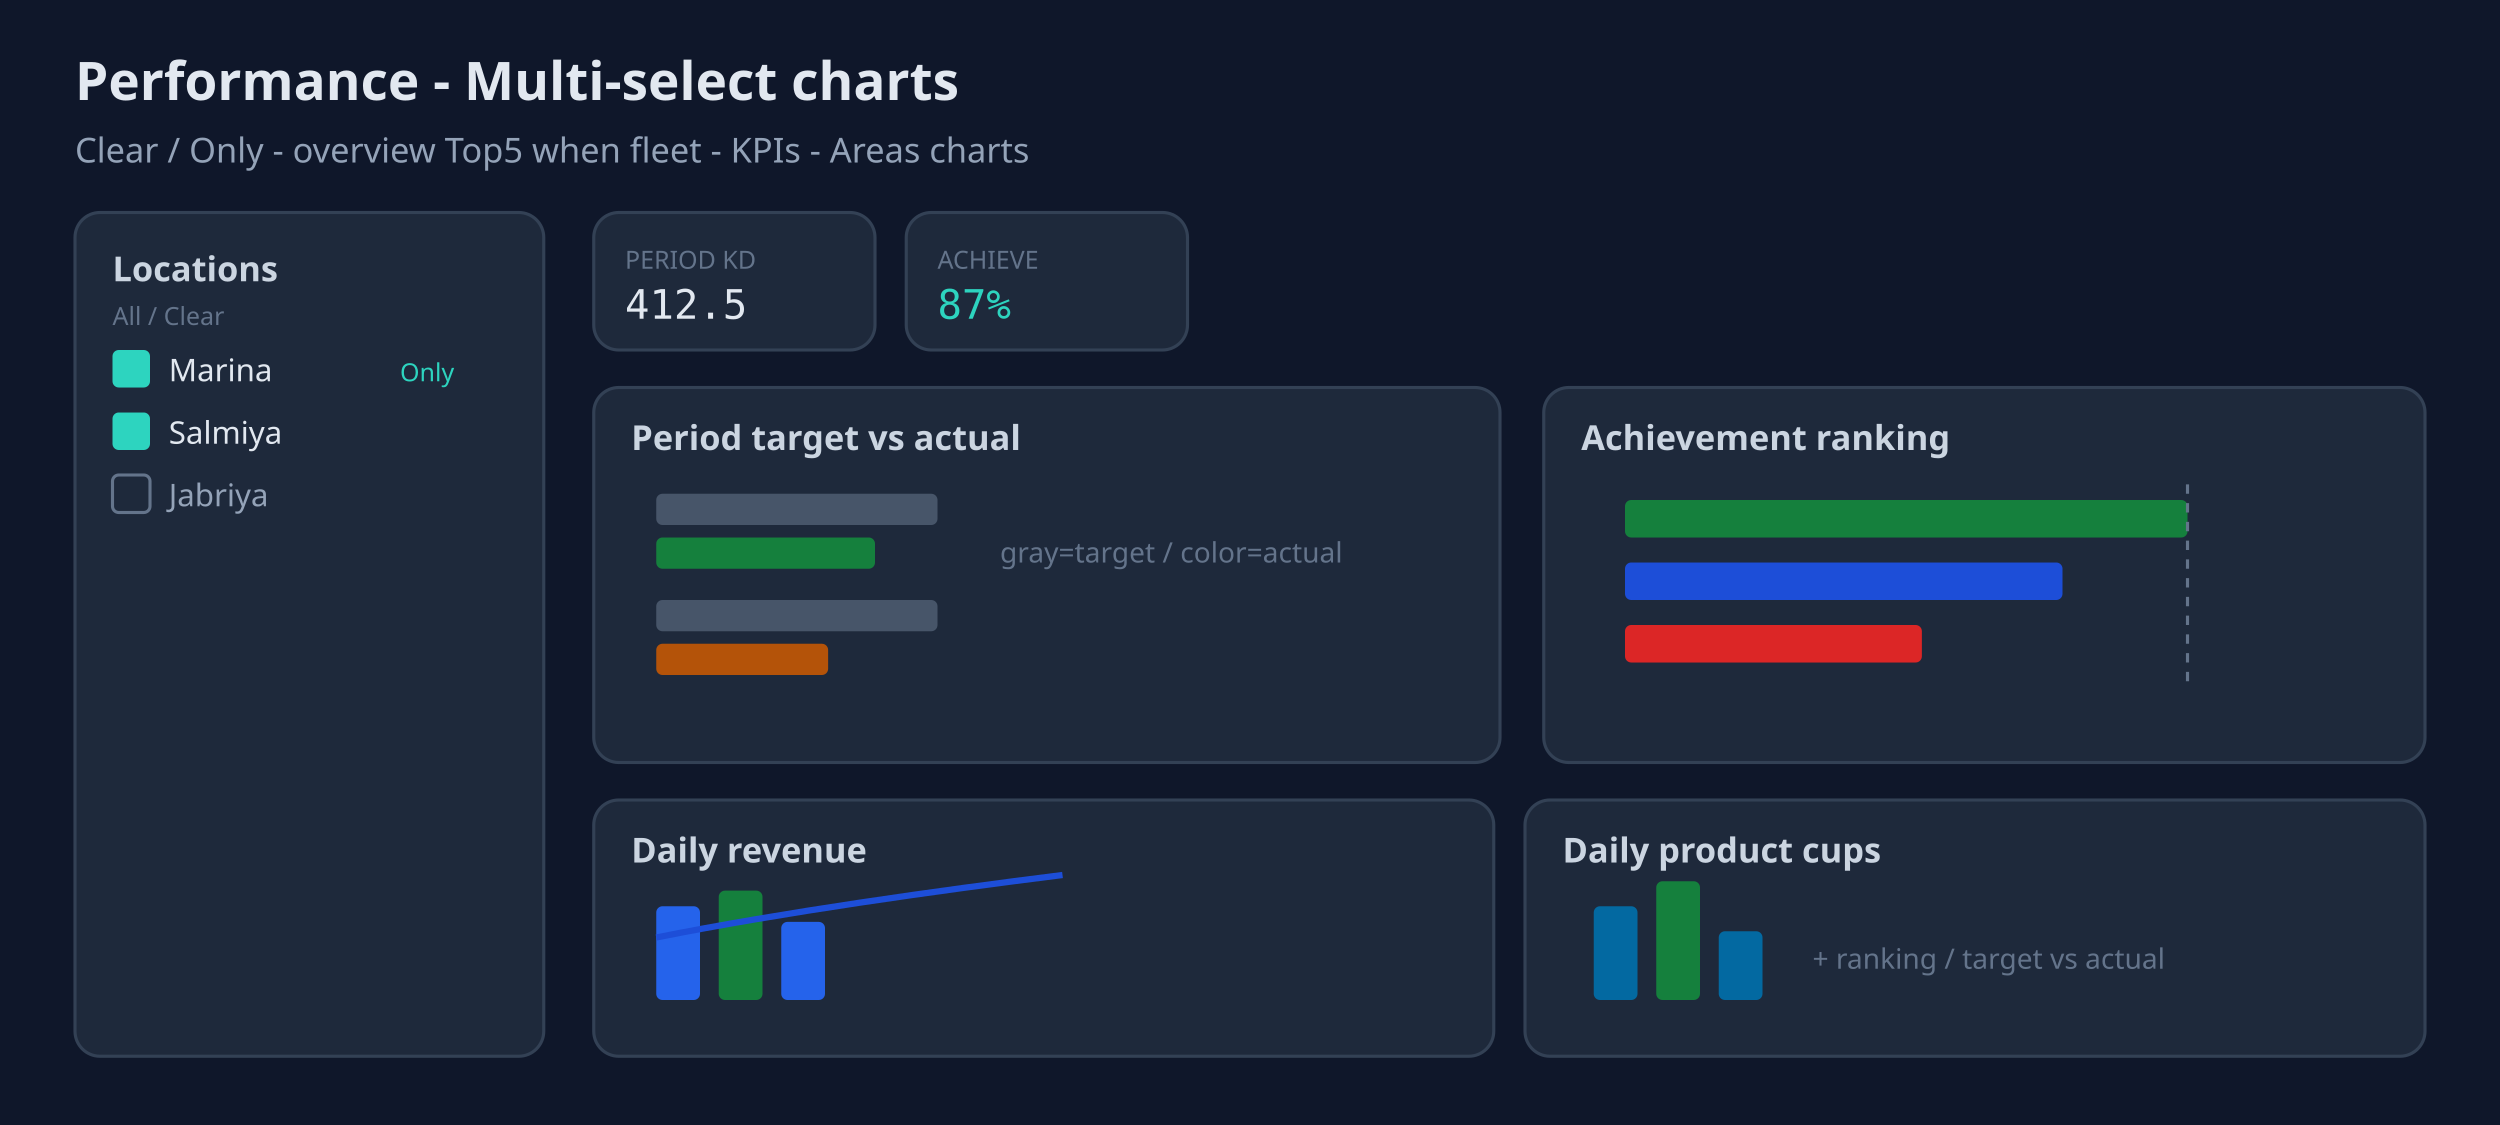
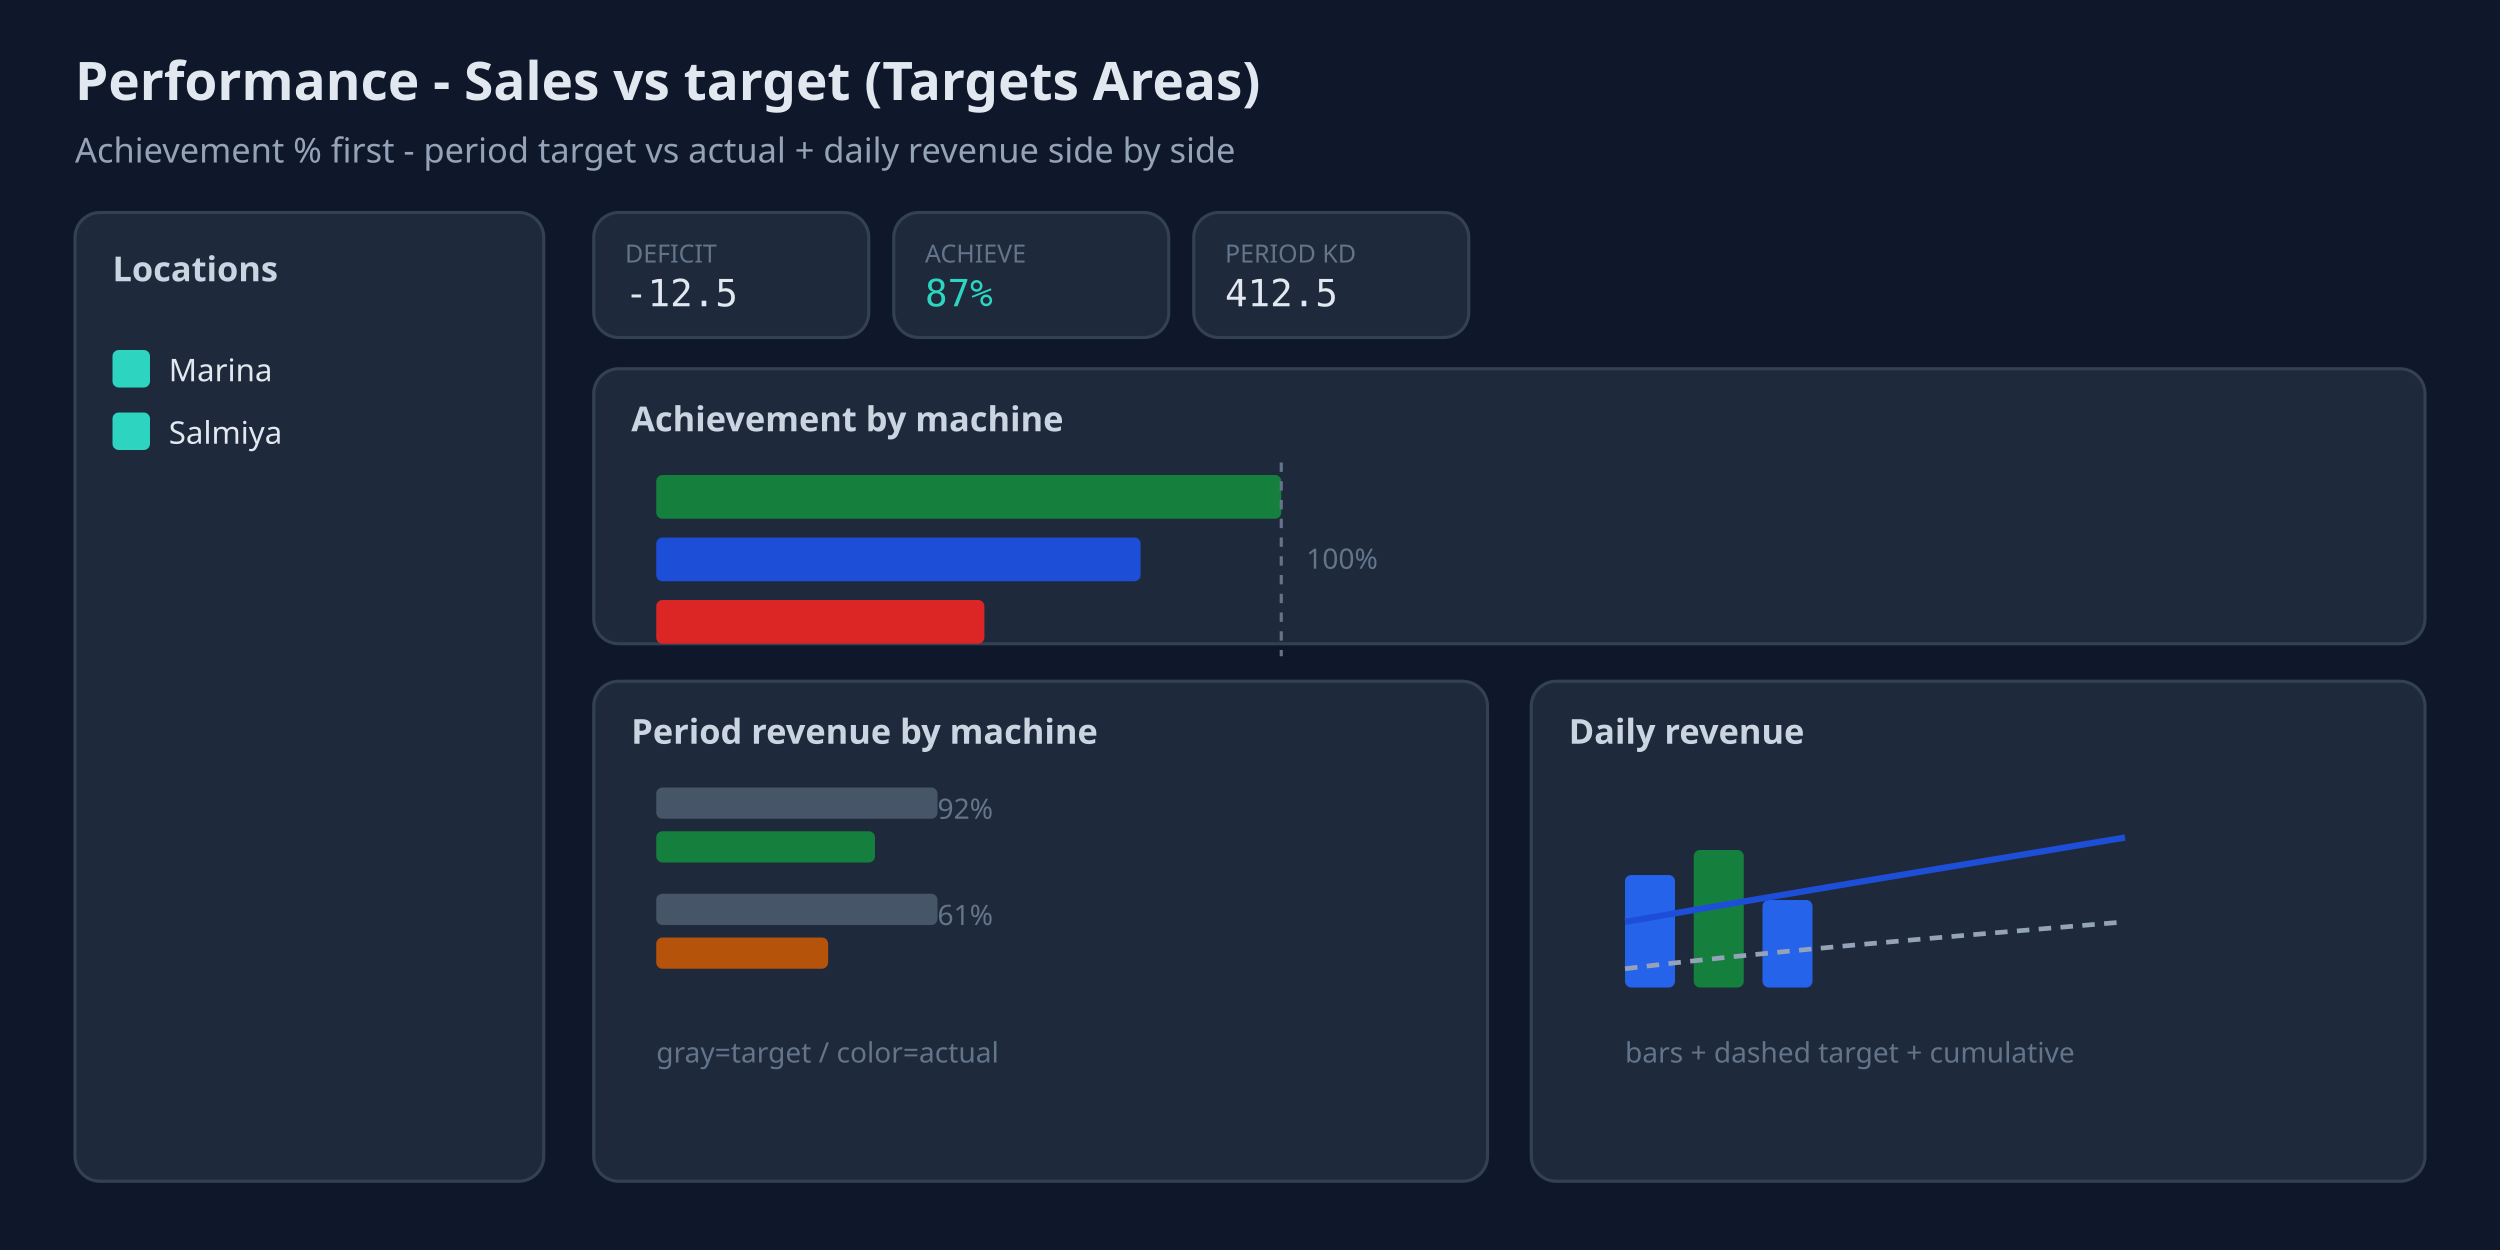
- <svg xmlns="http://www.w3.org/2000/svg" width="800" height="360" viewBox="0 0 800 360">
-   <rect width="800" height="360" fill="#0f172a" />
-   <text x="24" y="32" fill="#e2e8f0" font-family="Segoe UI, sans-serif" font-size="17" font-weight="700">Performance - Multi-select charts</text>
-   <text x="24" y="52" fill="#94a3b8" font-family="Segoe UI, sans-serif" font-size="11">Clear / Only - overview Top5 when fleet - KPIs - Areas charts</text>
-   <rect x="24" y="68" width="150" height="270" rx="8" fill="#1e293b" stroke="#334155" />
+ <svg xmlns="http://www.w3.org/2000/svg" width="800" height="400" viewBox="0 0 800 400">
+   <rect width="800" height="400" fill="#0f172a" />
+   <text x="24" y="32" fill="#e2e8f0" font-family="Segoe UI, sans-serif" font-size="17" font-weight="700">Performance - Sales vs target (Targets Areas)</text>
+   <text x="24" y="52" fill="#94a3b8" font-family="Segoe UI, sans-serif" font-size="11">Achievement % first - period target vs actual + daily revenue side by side</text>
+   <rect x="24" y="68" width="150" height="310" rx="8" fill="#1e293b" stroke="#334155" />
  <text x="36" y="90" fill="#cbd5e1" font-size="11" font-weight="600" font-family="Segoe UI, sans-serif">Locations</text>
-   <text x="36" y="104" fill="#64748b" font-size="8" font-family="Segoe UI, sans-serif">All / Clear</text>
  <rect x="36" y="112" width="12" height="12" rx="2" fill="#2dd4bf" />
  <text x="54" y="122" fill="#e2e8f0" font-size="10" font-family="Segoe UI, sans-serif">Marina</text>
-   <text x="128" y="122" fill="#2dd4bf" font-size="8" font-family="Segoe UI, sans-serif">Only</text>
  <rect x="36" y="132" width="12" height="12" rx="2" fill="#2dd4bf" />
  <text x="54" y="142" fill="#e2e8f0" font-size="10" font-family="Segoe UI, sans-serif">Salmiya</text>
-   <rect x="36" y="152" width="12" height="12" rx="2" stroke="#64748b" fill="none" />
-   <text x="54" y="162" fill="#94a3b8" font-size="10" font-family="Segoe UI, sans-serif">Jabriya</text>
-   <rect x="190" y="68" width="90" height="44" rx="8" fill="#1e293b" stroke="#334155" />
-   <text x="200" y="86" fill="#64748b" font-size="8" font-family="Segoe UI, sans-serif">PERIOD KD</text>
-   <text x="200" y="102" fill="#e2e8f0" font-size="13" font-family="Consolas, monospace">412.5</text>
-   <rect x="290" y="68" width="90" height="44" rx="8" fill="#1e293b" stroke="#334155" />
-   <text x="300" y="86" fill="#64748b" font-size="8" font-family="Segoe UI, sans-serif">ACHIEVE</text>
-   <text x="300" y="102" fill="#2dd4bf" font-size="13" font-family="Consolas, monospace">87%</text>
-   <rect x="190" y="124" width="290" height="120" rx="8" fill="#1e293b" stroke="#334155" />
-   <text x="202" y="144" fill="#cbd5e1" font-size="11" font-weight="600" font-family="Segoe UI, sans-serif">Period target vs actual</text>
-   <rect x="210" y="158" width="90" height="10" rx="2" fill="#475569" />
-   <rect x="210" y="172" width="70" height="10" rx="2" fill="#15803d" />
-   <rect x="210" y="192" width="90" height="10" rx="2" fill="#475569" />
-   <rect x="210" y="206" width="55" height="10" rx="2" fill="#b45309" />
-   <text x="320" y="180" fill="#64748b" font-size="9" font-family="Segoe UI, sans-serif">gray=target / color=actual</text>
-   <rect x="494" y="124" width="282" height="120" rx="8" fill="#1e293b" stroke="#334155" />
-   <text x="506" y="144" fill="#cbd5e1" font-size="11" font-weight="600" font-family="Segoe UI, sans-serif">Achievement ranking</text>
-   <rect x="520" y="160" width="180" height="12" rx="2" fill="#15803d" />
-   <rect x="520" y="180" width="140" height="12" rx="2" fill="#1d4ed8" />
-   <rect x="520" y="200" width="95" height="12" rx="2" fill="#dc2626" />
-   <line x1="700" y1="155" x2="700" y2="220" stroke="#64748b" stroke-dasharray="3 3" />
-   <rect x="190" y="256" width="288" height="82" rx="8" fill="#1e293b" stroke="#334155" />
-   <text x="202" y="276" fill="#cbd5e1" font-size="11" font-weight="600" font-family="Segoe UI, sans-serif">Daily revenue</text>
-   <rect x="210" y="290" width="14" height="30" rx="2" fill="#2563eb" />
-   <rect x="230" y="285" width="14" height="35" rx="2" fill="#15803d" />
-   <rect x="250" y="295" width="14" height="25" rx="2" fill="#2563eb" />
-   <path d="M210 300 C 250 292, 300 285, 340 280" fill="none" stroke="#1d4ed8" stroke-width="2" />
-   <rect x="488" y="256" width="288" height="82" rx="8" fill="#1e293b" stroke="#334155" />
-   <text x="500" y="276" fill="#cbd5e1" font-size="11" font-weight="600" font-family="Segoe UI, sans-serif">Daily product cups</text>
-   <rect x="510" y="290" width="14" height="30" rx="2" fill="#0369a1" />
-   <rect x="530" y="282" width="14" height="38" rx="2" fill="#15803d" />
-   <rect x="550" y="298" width="14" height="22" rx="2" fill="#0369a1" />
-   <text x="580" y="310" fill="#64748b" font-size="9" font-family="Segoe UI, sans-serif">+ ranking / target vs actual</text>
+   <rect x="190" y="68" width="88" height="40" rx="8" fill="#1e293b" stroke="#334155" />
+   <text x="200" y="84" fill="#64748b" font-size="8" font-family="Segoe UI, sans-serif">DEFICIT</text>
+   <text x="200" y="98" fill="#e2e8f0" font-size="12" font-family="Consolas, monospace">-12.5</text>
+   <rect x="286" y="68" width="88" height="40" rx="8" fill="#1e293b" stroke="#334155" />
+   <text x="296" y="84" fill="#64748b" font-size="8" font-family="Segoe UI, sans-serif">ACHIEVE</text>
+   <text x="296" y="98" fill="#2dd4bf" font-size="12" font-family="Consolas, monospace">87%</text>
+   <rect x="382" y="68" width="88" height="40" rx="8" fill="#1e293b" stroke="#334155" />
+   <text x="392" y="84" fill="#64748b" font-size="8" font-family="Segoe UI, sans-serif">PERIOD KD</text>
+   <text x="392" y="98" fill="#e2e8f0" font-size="12" font-family="Consolas, monospace">412.5</text>
+   <rect x="190" y="118" width="586" height="88" rx="8" fill="#1e293b" stroke="#334155" />
+   <text x="202" y="138" fill="#cbd5e1" font-size="11" font-weight="600" font-family="Segoe UI, sans-serif">Achievement by machine</text>
+   <rect x="210" y="152" width="200" height="14" rx="2" fill="#15803d" />
+   <rect x="210" y="172" width="155" height="14" rx="2" fill="#1d4ed8" />
+   <rect x="210" y="192" width="105" height="14" rx="2" fill="#dc2626" />
+   <line x1="410" y1="148" x2="410" y2="210" stroke="#64748b" stroke-dasharray="3 3" />
+   <text x="418" y="182" fill="#64748b" font-size="9" font-family="Segoe UI, sans-serif">100%</text>
+   <rect x="190" y="218" width="286" height="160" rx="8" fill="#1e293b" stroke="#334155" />
+   <text x="202" y="238" fill="#cbd5e1" font-size="11" font-weight="600" font-family="Segoe UI, sans-serif">Period revenue by machine</text>
+   <rect x="210" y="252" width="90" height="10" rx="2" fill="#475569" />
+   <rect x="210" y="266" width="70" height="10" rx="2" fill="#15803d" />
+   <text x="300" y="262" fill="#64748b" font-size="9" font-family="Segoe UI, sans-serif">92%</text>
+   <rect x="210" y="286" width="90" height="10" rx="2" fill="#475569" />
+   <rect x="210" y="300" width="55" height="10" rx="2" fill="#b45309" />
+   <text x="300" y="296" fill="#64748b" font-size="9" font-family="Segoe UI, sans-serif">61%</text>
+   <text x="210" y="340" fill="#64748b" font-size="9" font-family="Segoe UI, sans-serif">gray=target / color=actual</text>
+   <rect x="490" y="218" width="286" height="160" rx="8" fill="#1e293b" stroke="#334155" />
+   <text x="502" y="238" fill="#cbd5e1" font-size="11" font-weight="600" font-family="Segoe UI, sans-serif">Daily revenue</text>
+   <rect x="520" y="280" width="16" height="36" rx="2" fill="#2563eb" />
+   <rect x="542" y="272" width="16" height="44" rx="2" fill="#15803d" />
+   <rect x="564" y="288" width="16" height="28" rx="2" fill="#2563eb" />
+   <path d="M520 295 C 560 288, 620 278, 680 268" fill="none" stroke="#1d4ed8" stroke-width="2" />
+   <path d="M520 310 C 560 305, 620 300, 680 295" fill="none" stroke="#94a3b8" stroke-width="1.5" stroke-dasharray="4 3" />
+   <text x="520" y="340" fill="#64748b" font-size="9" font-family="Segoe UI, sans-serif">bars + dashed target + cumulative</text>
</svg>
